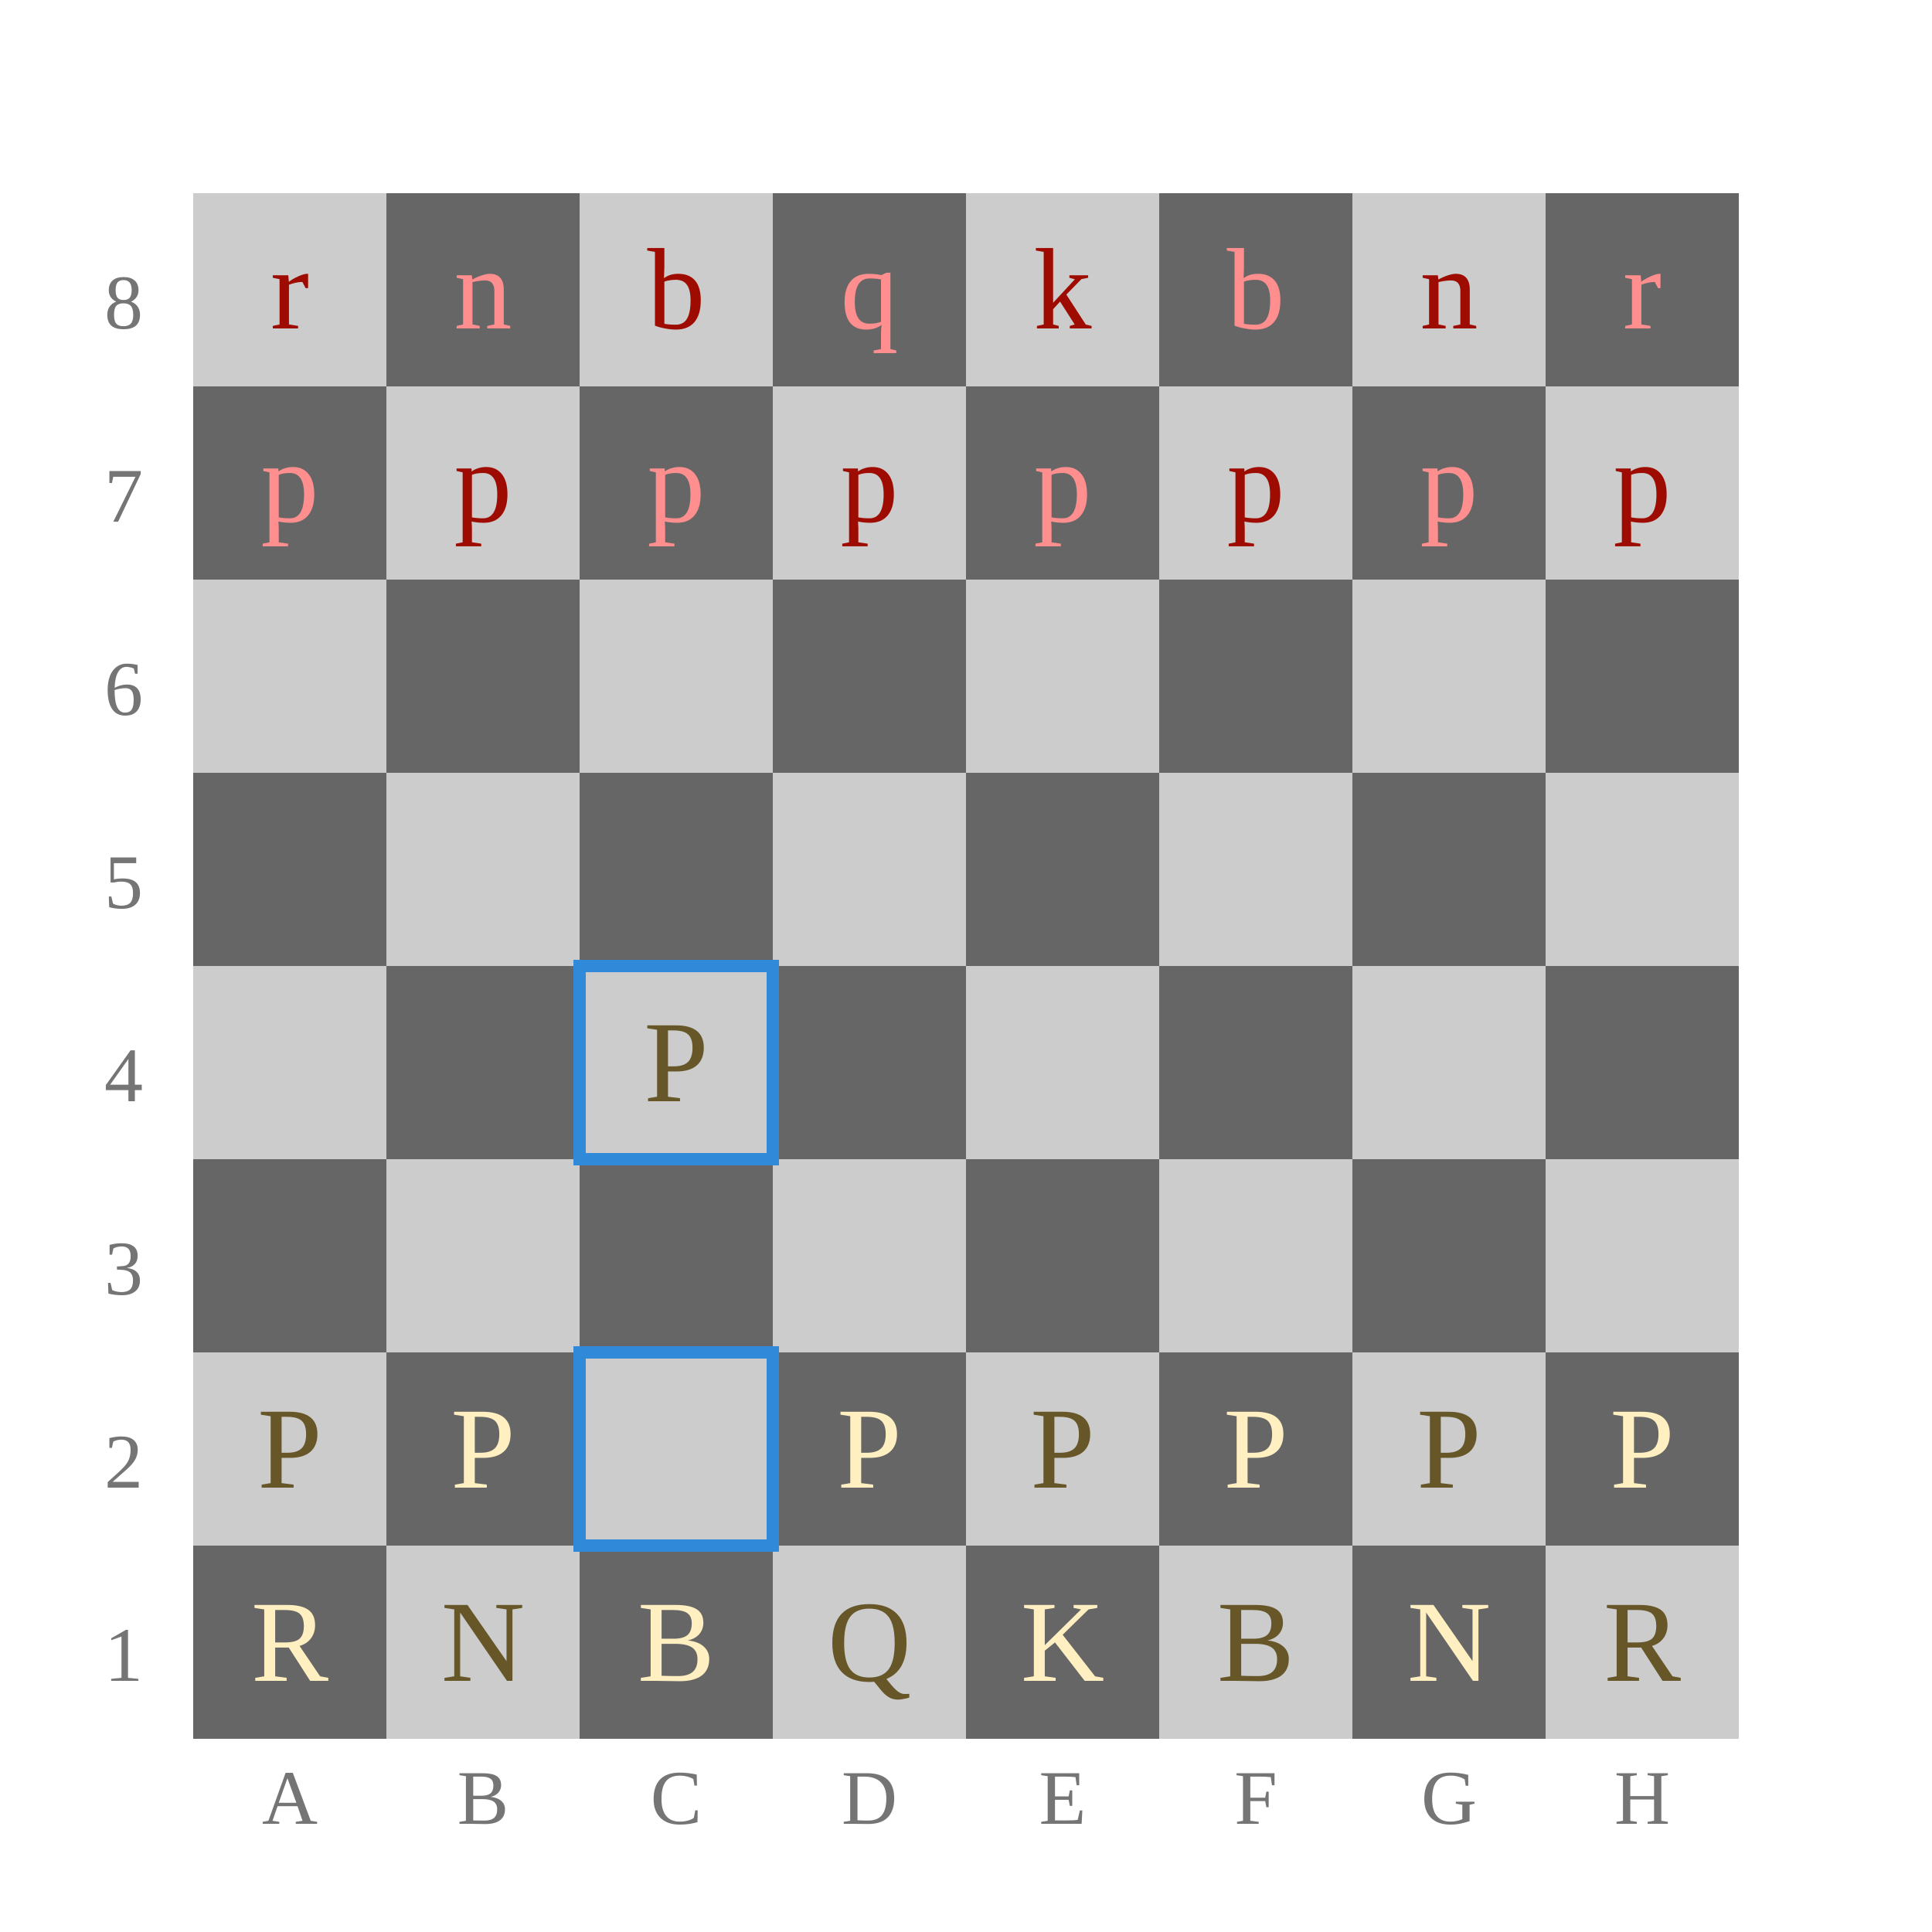
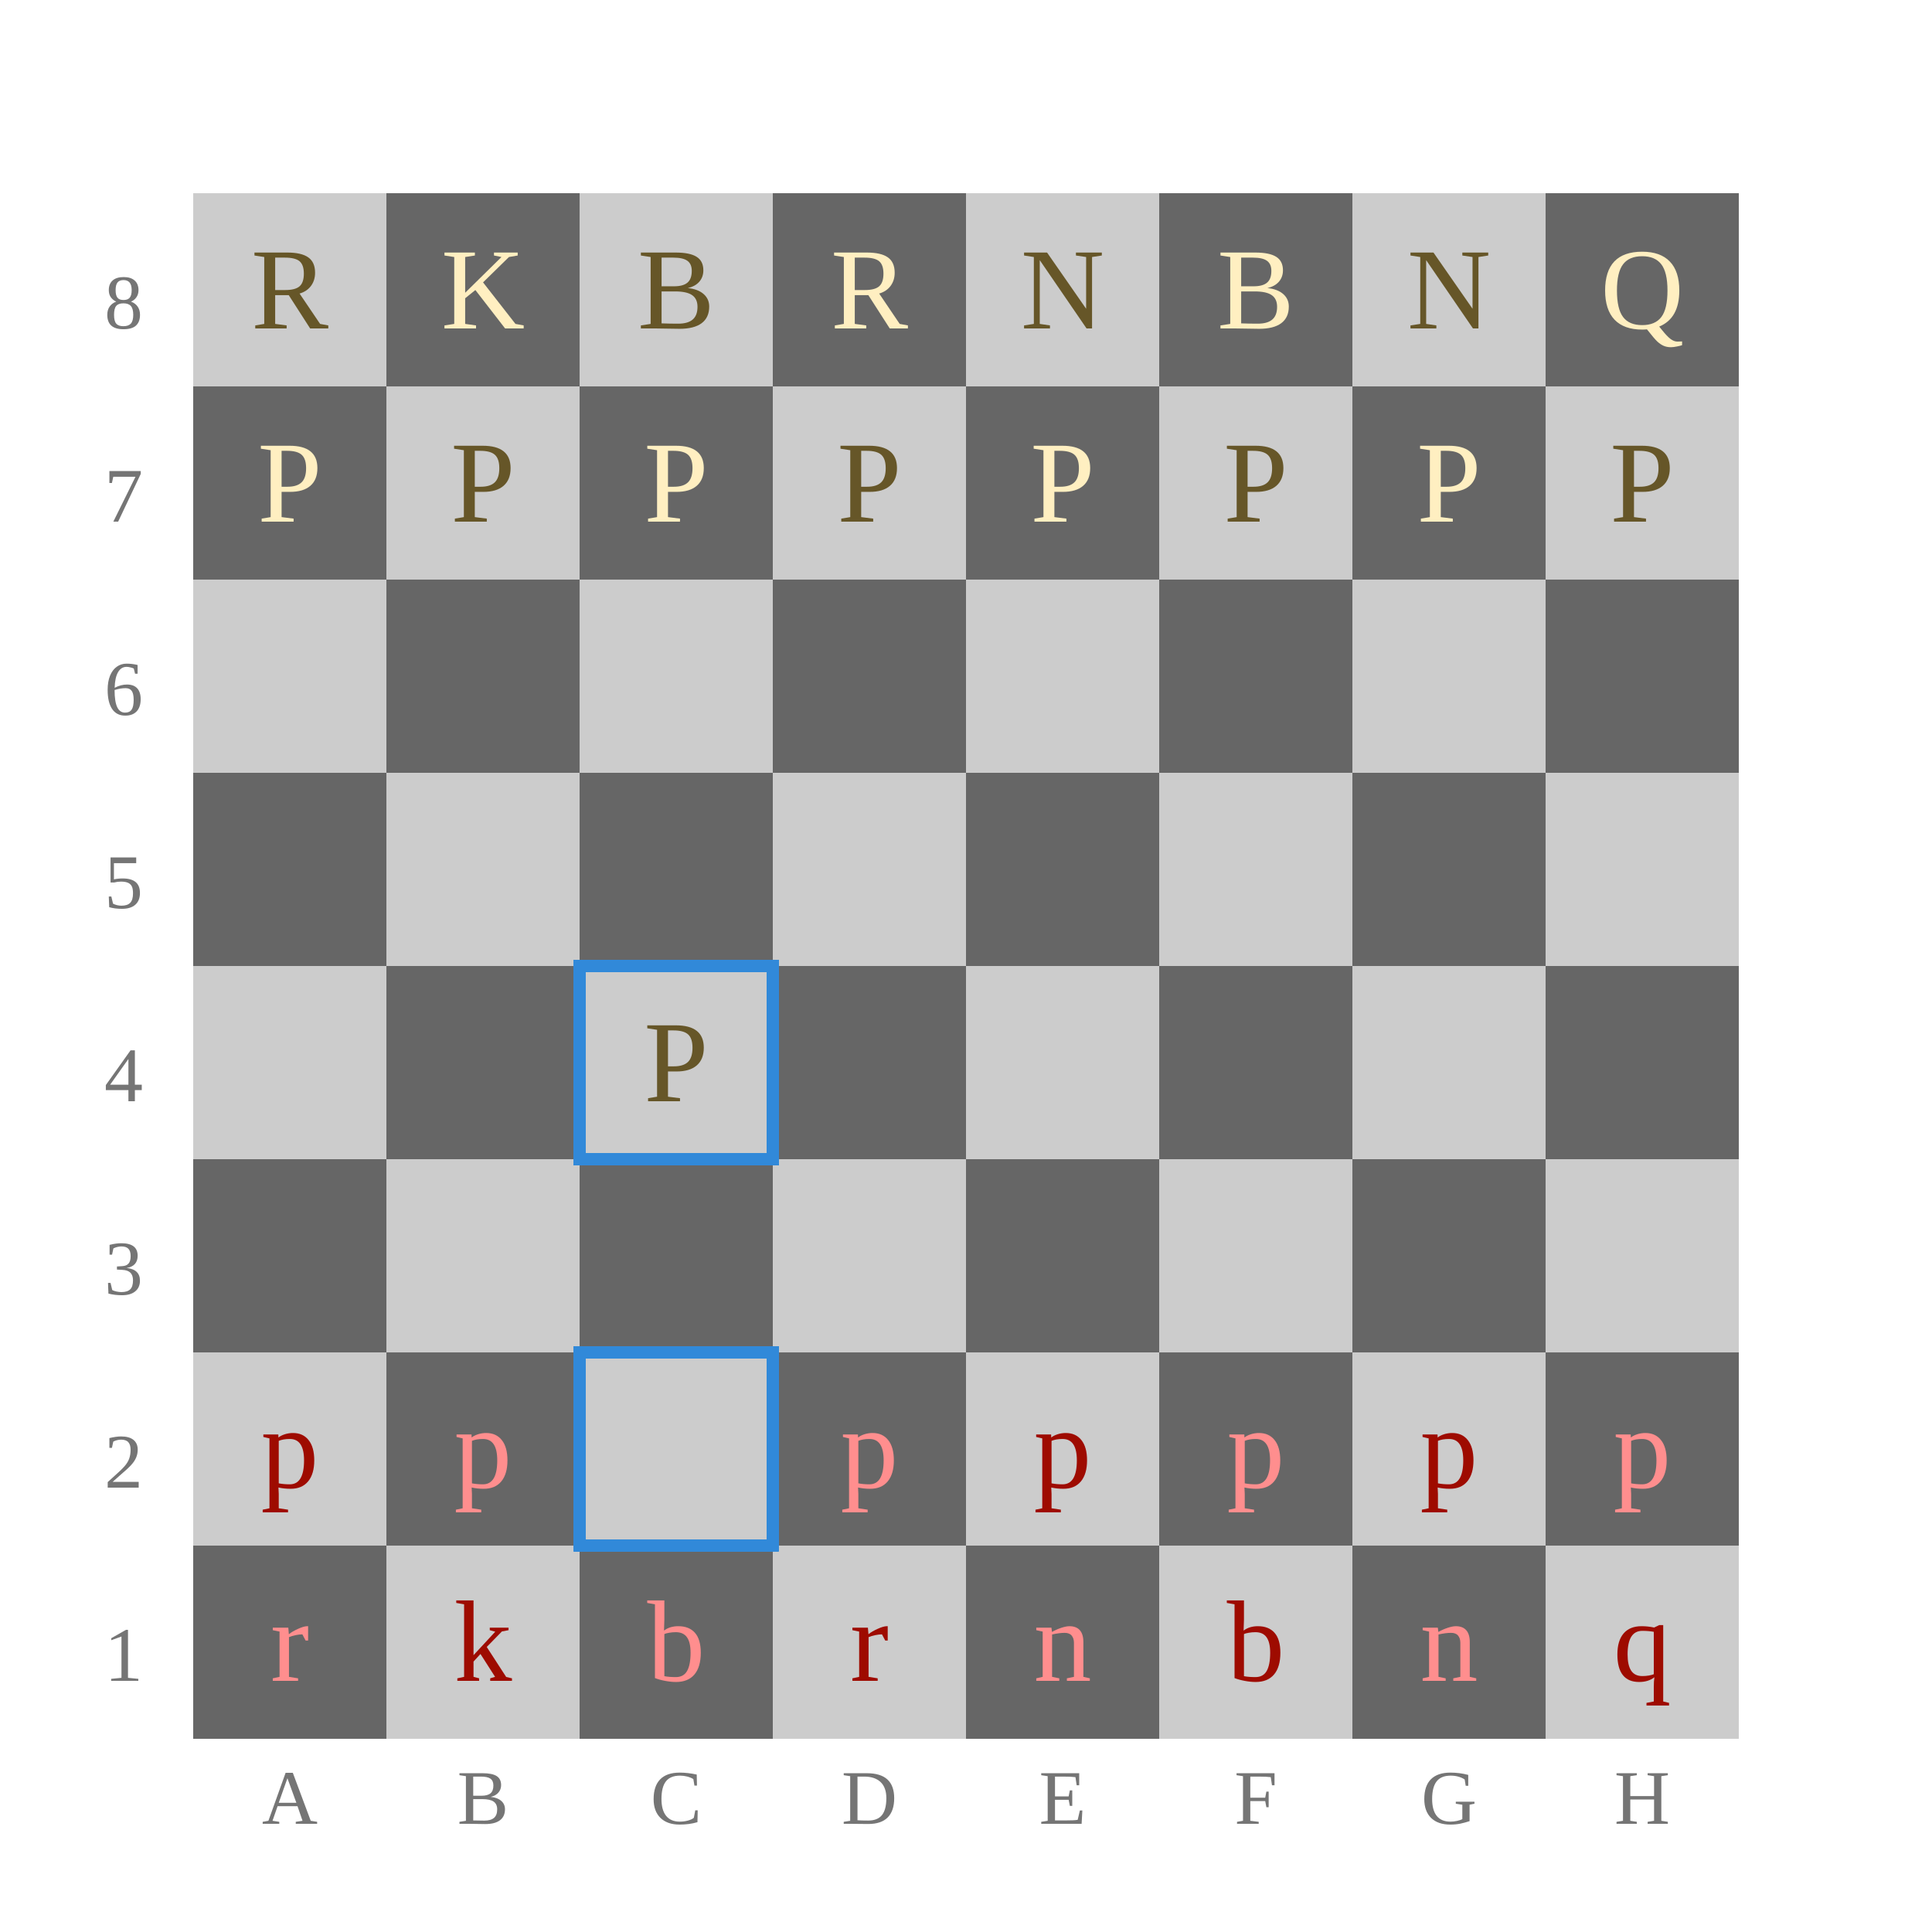
<svg xmlns="http://www.w3.org/2000/svg" height="500" style="background-color: #000;" viewBox="0 0 500 500" width="500">
  <text fill="#757575" font-size="20" text-anchor="middle" x="75" y="472">
A
</text>
  <text fill="#757575" font-size="20" text-anchor="middle" x="125" y="472">
B
</text>
  <text fill="#757575" font-size="20" text-anchor="middle" x="175" y="472">
C
</text>
  <text fill="#757575" font-size="20" text-anchor="middle" x="225" y="472">
D
</text>
  <text fill="#757575" font-size="20" text-anchor="middle" x="275" y="472">
E
</text>
  <text fill="#757575" font-size="20" text-anchor="middle" x="325" y="472">
F
</text>
  <text fill="#757575" font-size="20" text-anchor="middle" x="375" y="472">
G
</text>
  <text fill="#757575" font-size="20" text-anchor="middle" x="425" y="472">
H
</text>
  <text fill="#757575" font-size="20" text-anchor="middle" x="32" y="85">
8
</text>
  <text fill="#757575" font-size="20" text-anchor="middle" x="32" y="135">
7
</text>
  <text fill="#757575" font-size="20" text-anchor="middle" x="32" y="185">
6
</text>
  <text fill="#757575" font-size="20" text-anchor="middle" x="32" y="235">
5
</text>
  <text fill="#757575" font-size="20" text-anchor="middle" x="32" y="285">
4
</text>
  <text fill="#757575" font-size="20" text-anchor="middle" x="32" y="335">
3
</text>
  <text fill="#757575" font-size="20" text-anchor="middle" x="32" y="385">
2
</text>
  <text fill="#757575" font-size="20" text-anchor="middle" x="32" y="435">
1
</text>
  <rect fill="#ccc" height="50" width="50" x="50" y="50" />
  <rect fill="none" height="50" stroke="#3189D9" stroke-width="3" width="50" x="150" y="350" />
  <rect fill="none" height="50" stroke="#3189D9" stroke-width="3" width="50" x="150" y="250" />
-   <text fill="#9e0b00" font-size="30" text-anchor="middle" x="75" y="85">
- r
+   <text fill="#665628" font-size="30" text-anchor="middle" x="75" y="85">
+ R
</text>
  <rect fill="#666" height="50" width="50" x="100" y="50" />
  <rect fill="none" height="50" stroke="#3189D9" stroke-width="3" width="50" x="150" y="350" />
  <rect fill="none" height="50" stroke="#3189D9" stroke-width="3" width="50" x="150" y="250" />
-   <text fill="#ff8e8e" font-size="30" text-anchor="middle" x="125" y="85">
- n
+   <text fill="#ffefc1" font-size="30" text-anchor="middle" x="125" y="85">
+ K
</text>
  <rect fill="#ccc" height="50" width="50" x="150" y="50" />
  <rect fill="none" height="50" stroke="#3189D9" stroke-width="3" width="50" x="150" y="350" />
  <rect fill="none" height="50" stroke="#3189D9" stroke-width="3" width="50" x="150" y="250" />
-   <text fill="#9e0b00" font-size="30" text-anchor="middle" x="175" y="85">
- b
+   <text fill="#665628" font-size="30" text-anchor="middle" x="175" y="85">
+ B
</text>
  <rect fill="#666" height="50" width="50" x="200" y="50" />
  <rect fill="none" height="50" stroke="#3189D9" stroke-width="3" width="50" x="150" y="350" />
  <rect fill="none" height="50" stroke="#3189D9" stroke-width="3" width="50" x="150" y="250" />
-   <text fill="#ff8e8e" font-size="30" text-anchor="middle" x="225" y="85">
- q
+   <text fill="#ffefc1" font-size="30" text-anchor="middle" x="225" y="85">
+ R
</text>
  <rect fill="#ccc" height="50" width="50" x="250" y="50" />
  <rect fill="none" height="50" stroke="#3189D9" stroke-width="3" width="50" x="150" y="350" />
  <rect fill="none" height="50" stroke="#3189D9" stroke-width="3" width="50" x="150" y="250" />
-   <text fill="#9e0b00" font-size="30" text-anchor="middle" x="275" y="85">
- k
+   <text fill="#665628" font-size="30" text-anchor="middle" x="275" y="85">
+ N
</text>
  <rect fill="#666" height="50" width="50" x="300" y="50" />
  <rect fill="none" height="50" stroke="#3189D9" stroke-width="3" width="50" x="150" y="350" />
  <rect fill="none" height="50" stroke="#3189D9" stroke-width="3" width="50" x="150" y="250" />
-   <text fill="#ff8e8e" font-size="30" text-anchor="middle" x="325" y="85">
- b
+   <text fill="#ffefc1" font-size="30" text-anchor="middle" x="325" y="85">
+ B
</text>
  <rect fill="#ccc" height="50" width="50" x="350" y="50" />
  <rect fill="none" height="50" stroke="#3189D9" stroke-width="3" width="50" x="150" y="350" />
  <rect fill="none" height="50" stroke="#3189D9" stroke-width="3" width="50" x="150" y="250" />
-   <text fill="#9e0b00" font-size="30" text-anchor="middle" x="375" y="85">
- n
+   <text fill="#665628" font-size="30" text-anchor="middle" x="375" y="85">
+ N
</text>
  <rect fill="#666" height="50" width="50" x="400" y="50" />
  <rect fill="none" height="50" stroke="#3189D9" stroke-width="3" width="50" x="150" y="350" />
  <rect fill="none" height="50" stroke="#3189D9" stroke-width="3" width="50" x="150" y="250" />
-   <text fill="#ff8e8e" font-size="30" text-anchor="middle" x="425" y="85">
- r
+   <text fill="#ffefc1" font-size="30" text-anchor="middle" x="425" y="85">
+ Q
</text>
  <rect fill="#666" height="50" width="50" x="50" y="100" />
  <rect fill="none" height="50" stroke="#3189D9" stroke-width="3" width="50" x="150" y="350" />
  <rect fill="none" height="50" stroke="#3189D9" stroke-width="3" width="50" x="150" y="250" />
-   <text fill="#ff8e8e" font-size="30" text-anchor="middle" x="75" y="135">
- p
+   <text fill="#ffefc1" font-size="30" text-anchor="middle" x="75" y="135">
+ P
</text>
  <rect fill="#ccc" height="50" width="50" x="100" y="100" />
  <rect fill="none" height="50" stroke="#3189D9" stroke-width="3" width="50" x="150" y="350" />
  <rect fill="none" height="50" stroke="#3189D9" stroke-width="3" width="50" x="150" y="250" />
-   <text fill="#9e0b00" font-size="30" text-anchor="middle" x="125" y="135">
- p
+   <text fill="#665628" font-size="30" text-anchor="middle" x="125" y="135">
+ P
</text>
  <rect fill="#666" height="50" width="50" x="150" y="100" />
  <rect fill="none" height="50" stroke="#3189D9" stroke-width="3" width="50" x="150" y="350" />
  <rect fill="none" height="50" stroke="#3189D9" stroke-width="3" width="50" x="150" y="250" />
-   <text fill="#ff8e8e" font-size="30" text-anchor="middle" x="175" y="135">
- p
+   <text fill="#ffefc1" font-size="30" text-anchor="middle" x="175" y="135">
+ P
</text>
  <rect fill="#ccc" height="50" width="50" x="200" y="100" />
  <rect fill="none" height="50" stroke="#3189D9" stroke-width="3" width="50" x="150" y="350" />
  <rect fill="none" height="50" stroke="#3189D9" stroke-width="3" width="50" x="150" y="250" />
-   <text fill="#9e0b00" font-size="30" text-anchor="middle" x="225" y="135">
- p
+   <text fill="#665628" font-size="30" text-anchor="middle" x="225" y="135">
+ P
</text>
  <rect fill="#666" height="50" width="50" x="250" y="100" />
  <rect fill="none" height="50" stroke="#3189D9" stroke-width="3" width="50" x="150" y="350" />
  <rect fill="none" height="50" stroke="#3189D9" stroke-width="3" width="50" x="150" y="250" />
-   <text fill="#ff8e8e" font-size="30" text-anchor="middle" x="275" y="135">
- p
+   <text fill="#ffefc1" font-size="30" text-anchor="middle" x="275" y="135">
+ P
</text>
  <rect fill="#ccc" height="50" width="50" x="300" y="100" />
  <rect fill="none" height="50" stroke="#3189D9" stroke-width="3" width="50" x="150" y="350" />
  <rect fill="none" height="50" stroke="#3189D9" stroke-width="3" width="50" x="150" y="250" />
-   <text fill="#9e0b00" font-size="30" text-anchor="middle" x="325" y="135">
- p
+   <text fill="#665628" font-size="30" text-anchor="middle" x="325" y="135">
+ P
</text>
  <rect fill="#666" height="50" width="50" x="350" y="100" />
  <rect fill="none" height="50" stroke="#3189D9" stroke-width="3" width="50" x="150" y="350" />
  <rect fill="none" height="50" stroke="#3189D9" stroke-width="3" width="50" x="150" y="250" />
-   <text fill="#ff8e8e" font-size="30" text-anchor="middle" x="375" y="135">
- p
+   <text fill="#ffefc1" font-size="30" text-anchor="middle" x="375" y="135">
+ P
</text>
  <rect fill="#ccc" height="50" width="50" x="400" y="100" />
  <rect fill="none" height="50" stroke="#3189D9" stroke-width="3" width="50" x="150" y="350" />
  <rect fill="none" height="50" stroke="#3189D9" stroke-width="3" width="50" x="150" y="250" />
-   <text fill="#9e0b00" font-size="30" text-anchor="middle" x="425" y="135">
- p
+   <text fill="#665628" font-size="30" text-anchor="middle" x="425" y="135">
+ P
</text>
  <rect fill="#ccc" height="50" width="50" x="50" y="150" />
  <rect fill="#666" height="50" width="50" x="100" y="150" />
  <rect fill="#ccc" height="50" width="50" x="150" y="150" />
  <rect fill="#666" height="50" width="50" x="200" y="150" />
  <rect fill="#ccc" height="50" width="50" x="250" y="150" />
  <rect fill="#666" height="50" width="50" x="300" y="150" />
  <rect fill="#ccc" height="50" width="50" x="350" y="150" />
  <rect fill="#666" height="50" width="50" x="400" y="150" />
  <rect fill="#666" height="50" width="50" x="50" y="200" />
  <rect fill="#ccc" height="50" width="50" x="100" y="200" />
  <rect fill="#666" height="50" width="50" x="150" y="200" />
  <rect fill="#ccc" height="50" width="50" x="200" y="200" />
  <rect fill="#666" height="50" width="50" x="250" y="200" />
  <rect fill="#ccc" height="50" width="50" x="300" y="200" />
  <rect fill="#666" height="50" width="50" x="350" y="200" />
  <rect fill="#ccc" height="50" width="50" x="400" y="200" />
  <rect fill="#ccc" height="50" width="50" x="50" y="250" />
  <rect fill="#666" height="50" width="50" x="100" y="250" />
  <rect fill="#ccc" height="50" width="50" x="150" y="250" />
  <rect fill="none" height="50" stroke="#3189D9" stroke-width="3" width="50" x="150" y="350" />
  <rect fill="none" height="50" stroke="#3189D9" stroke-width="3" width="50" x="150" y="250" />
  <text fill="#665628" font-size="30" text-anchor="middle" x="175" y="285">
P
</text>
  <rect fill="#666" height="50" width="50" x="200" y="250" />
  <rect fill="#ccc" height="50" width="50" x="250" y="250" />
  <rect fill="#666" height="50" width="50" x="300" y="250" />
  <rect fill="#ccc" height="50" width="50" x="350" y="250" />
  <rect fill="#666" height="50" width="50" x="400" y="250" />
  <rect fill="#666" height="50" width="50" x="50" y="300" />
  <rect fill="#ccc" height="50" width="50" x="100" y="300" />
  <rect fill="#666" height="50" width="50" x="150" y="300" />
  <rect fill="#ccc" height="50" width="50" x="200" y="300" />
  <rect fill="#666" height="50" width="50" x="250" y="300" />
  <rect fill="#ccc" height="50" width="50" x="300" y="300" />
  <rect fill="#666" height="50" width="50" x="350" y="300" />
  <rect fill="#ccc" height="50" width="50" x="400" y="300" />
  <rect fill="#ccc" height="50" width="50" x="50" y="350" />
  <rect fill="none" height="50" stroke="#3189D9" stroke-width="3" width="50" x="150" y="350" />
  <rect fill="none" height="50" stroke="#3189D9" stroke-width="3" width="50" x="150" y="250" />
-   <text fill="#665628" font-size="30" text-anchor="middle" x="75" y="385">
- P
+   <text fill="#9e0b00" font-size="30" text-anchor="middle" x="75" y="385">
+ p
</text>
  <rect fill="#666" height="50" width="50" x="100" y="350" />
  <rect fill="none" height="50" stroke="#3189D9" stroke-width="3" width="50" x="150" y="350" />
  <rect fill="none" height="50" stroke="#3189D9" stroke-width="3" width="50" x="150" y="250" />
-   <text fill="#ffefc1" font-size="30" text-anchor="middle" x="125" y="385">
- P
+   <text fill="#ff8e8e" font-size="30" text-anchor="middle" x="125" y="385">
+ p
</text>
  <rect fill="#ccc" height="50" width="50" x="150" y="350" />
  <rect fill="#666" height="50" width="50" x="200" y="350" />
  <rect fill="none" height="50" stroke="#3189D9" stroke-width="3" width="50" x="150" y="350" />
  <rect fill="none" height="50" stroke="#3189D9" stroke-width="3" width="50" x="150" y="250" />
-   <text fill="#ffefc1" font-size="30" text-anchor="middle" x="225" y="385">
- P
+   <text fill="#ff8e8e" font-size="30" text-anchor="middle" x="225" y="385">
+ p
</text>
  <rect fill="#ccc" height="50" width="50" x="250" y="350" />
  <rect fill="none" height="50" stroke="#3189D9" stroke-width="3" width="50" x="150" y="350" />
  <rect fill="none" height="50" stroke="#3189D9" stroke-width="3" width="50" x="150" y="250" />
-   <text fill="#665628" font-size="30" text-anchor="middle" x="275" y="385">
- P
+   <text fill="#9e0b00" font-size="30" text-anchor="middle" x="275" y="385">
+ p
</text>
  <rect fill="#666" height="50" width="50" x="300" y="350" />
  <rect fill="none" height="50" stroke="#3189D9" stroke-width="3" width="50" x="150" y="350" />
  <rect fill="none" height="50" stroke="#3189D9" stroke-width="3" width="50" x="150" y="250" />
-   <text fill="#ffefc1" font-size="30" text-anchor="middle" x="325" y="385">
- P
+   <text fill="#ff8e8e" font-size="30" text-anchor="middle" x="325" y="385">
+ p
</text>
  <rect fill="#ccc" height="50" width="50" x="350" y="350" />
  <rect fill="none" height="50" stroke="#3189D9" stroke-width="3" width="50" x="150" y="350" />
  <rect fill="none" height="50" stroke="#3189D9" stroke-width="3" width="50" x="150" y="250" />
-   <text fill="#665628" font-size="30" text-anchor="middle" x="375" y="385">
- P
+   <text fill="#9e0b00" font-size="30" text-anchor="middle" x="375" y="385">
+ p
</text>
  <rect fill="#666" height="50" width="50" x="400" y="350" />
  <rect fill="none" height="50" stroke="#3189D9" stroke-width="3" width="50" x="150" y="350" />
  <rect fill="none" height="50" stroke="#3189D9" stroke-width="3" width="50" x="150" y="250" />
-   <text fill="#ffefc1" font-size="30" text-anchor="middle" x="425" y="385">
- P
+   <text fill="#ff8e8e" font-size="30" text-anchor="middle" x="425" y="385">
+ p
</text>
  <rect fill="#666" height="50" width="50" x="50" y="400" />
  <rect fill="none" height="50" stroke="#3189D9" stroke-width="3" width="50" x="150" y="350" />
  <rect fill="none" height="50" stroke="#3189D9" stroke-width="3" width="50" x="150" y="250" />
-   <text fill="#ffefc1" font-size="30" text-anchor="middle" x="75" y="435">
- R
+   <text fill="#ff8e8e" font-size="30" text-anchor="middle" x="75" y="435">
+ r
</text>
  <rect fill="#ccc" height="50" width="50" x="100" y="400" />
  <rect fill="none" height="50" stroke="#3189D9" stroke-width="3" width="50" x="150" y="350" />
  <rect fill="none" height="50" stroke="#3189D9" stroke-width="3" width="50" x="150" y="250" />
-   <text fill="#665628" font-size="30" text-anchor="middle" x="125" y="435">
- N
+   <text fill="#9e0b00" font-size="30" text-anchor="middle" x="125" y="435">
+ k
</text>
  <rect fill="#666" height="50" width="50" x="150" y="400" />
  <rect fill="none" height="50" stroke="#3189D9" stroke-width="3" width="50" x="150" y="350" />
  <rect fill="none" height="50" stroke="#3189D9" stroke-width="3" width="50" x="150" y="250" />
-   <text fill="#ffefc1" font-size="30" text-anchor="middle" x="175" y="435">
- B
+   <text fill="#ff8e8e" font-size="30" text-anchor="middle" x="175" y="435">
+ b
</text>
  <rect fill="#ccc" height="50" width="50" x="200" y="400" />
  <rect fill="none" height="50" stroke="#3189D9" stroke-width="3" width="50" x="150" y="350" />
  <rect fill="none" height="50" stroke="#3189D9" stroke-width="3" width="50" x="150" y="250" />
-   <text fill="#665628" font-size="30" text-anchor="middle" x="225" y="435">
- Q
+   <text fill="#9e0b00" font-size="30" text-anchor="middle" x="225" y="435">
+ r
</text>
  <rect fill="#666" height="50" width="50" x="250" y="400" />
  <rect fill="none" height="50" stroke="#3189D9" stroke-width="3" width="50" x="150" y="350" />
  <rect fill="none" height="50" stroke="#3189D9" stroke-width="3" width="50" x="150" y="250" />
-   <text fill="#ffefc1" font-size="30" text-anchor="middle" x="275" y="435">
- K
+   <text fill="#ff8e8e" font-size="30" text-anchor="middle" x="275" y="435">
+ n
</text>
  <rect fill="#ccc" height="50" width="50" x="300" y="400" />
  <rect fill="none" height="50" stroke="#3189D9" stroke-width="3" width="50" x="150" y="350" />
  <rect fill="none" height="50" stroke="#3189D9" stroke-width="3" width="50" x="150" y="250" />
-   <text fill="#665628" font-size="30" text-anchor="middle" x="325" y="435">
- B
+   <text fill="#9e0b00" font-size="30" text-anchor="middle" x="325" y="435">
+ b
</text>
  <rect fill="#666" height="50" width="50" x="350" y="400" />
  <rect fill="none" height="50" stroke="#3189D9" stroke-width="3" width="50" x="150" y="350" />
  <rect fill="none" height="50" stroke="#3189D9" stroke-width="3" width="50" x="150" y="250" />
-   <text fill="#ffefc1" font-size="30" text-anchor="middle" x="375" y="435">
- N
+   <text fill="#ff8e8e" font-size="30" text-anchor="middle" x="375" y="435">
+ n
</text>
  <rect fill="#ccc" height="50" width="50" x="400" y="400" />
  <rect fill="none" height="50" stroke="#3189D9" stroke-width="3" width="50" x="150" y="350" />
  <rect fill="none" height="50" stroke="#3189D9" stroke-width="3" width="50" x="150" y="250" />
-   <text fill="#665628" font-size="30" text-anchor="middle" x="425" y="435">
- R
+   <text fill="#9e0b00" font-size="30" text-anchor="middle" x="425" y="435">
+ q
</text>
</svg>
